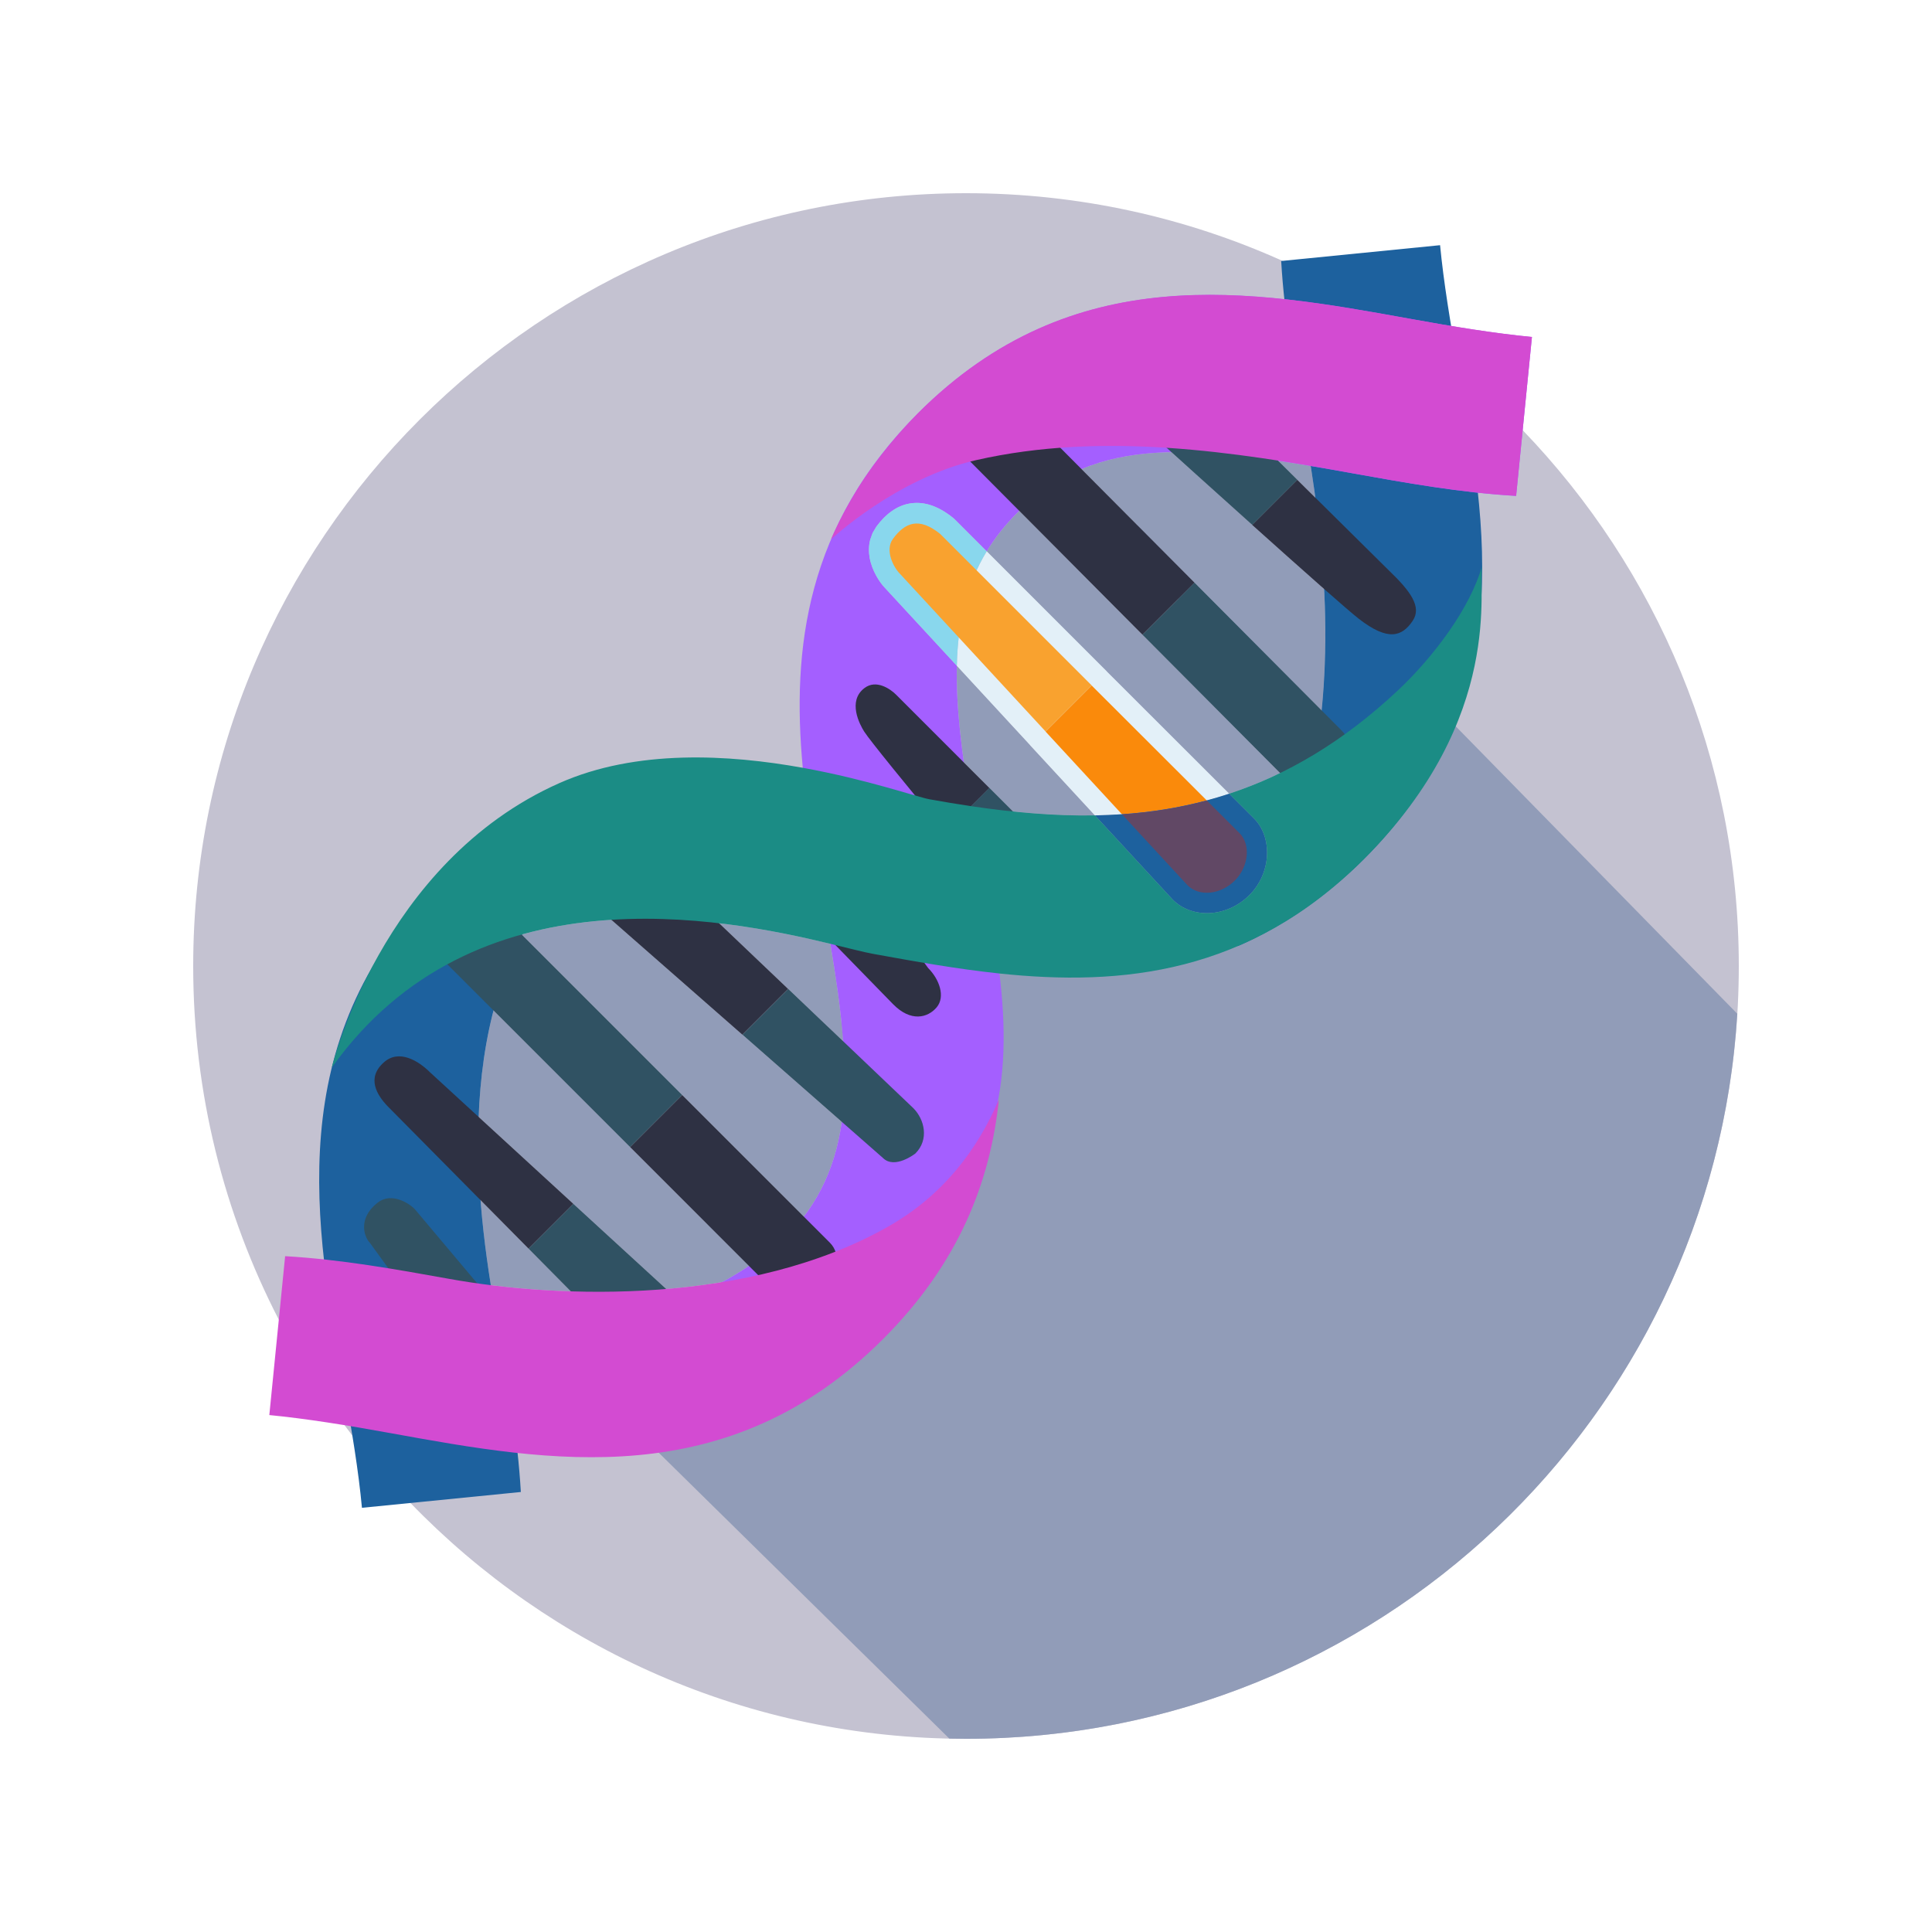
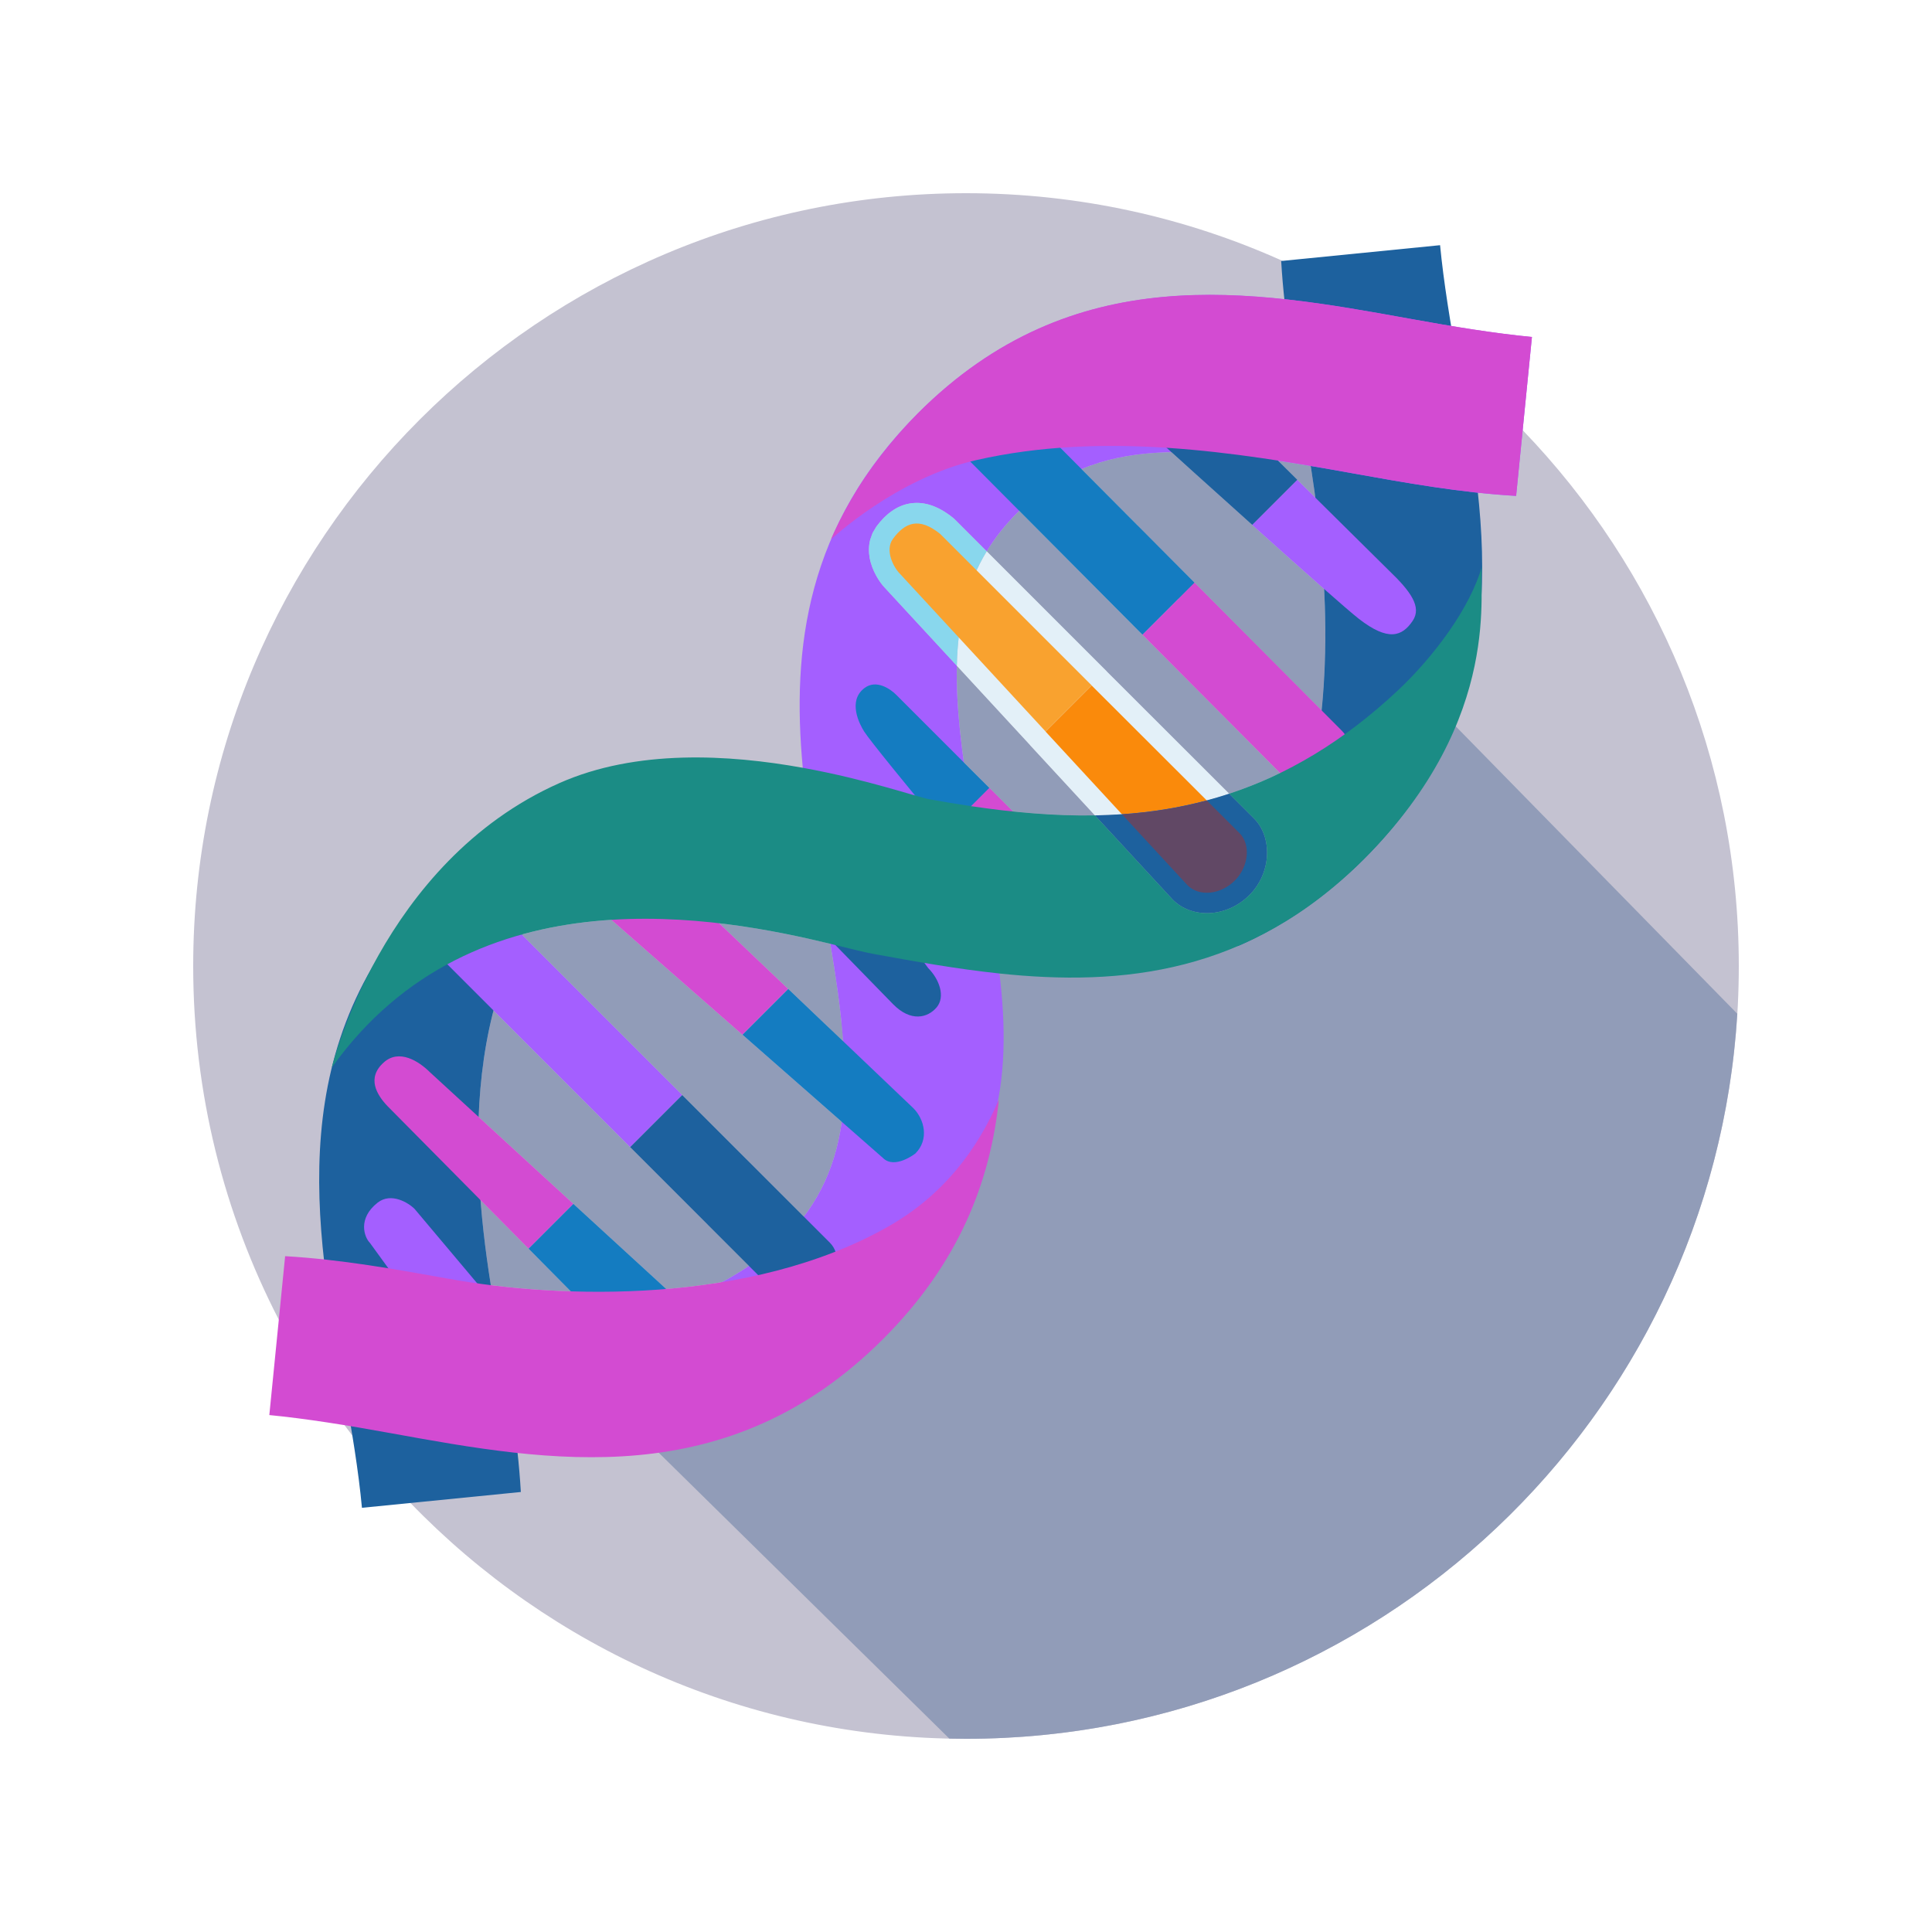
- <svg xmlns="http://www.w3.org/2000/svg" width="100%" height="100%" viewBox="0 0 640 640" version="1.1" xml:space="preserve" style="fill-rule:evenodd;clip-rule:evenodd;stroke-linejoin:round;stroke-miterlimit:2;">
-   <g transform="matrix(1,0,0,1,64,64)">
-     <path d="M28.36,373.157C10.237,338.043 0,298.207 0,256C0,114.71 114.71,0 256,0C293.347,0 328.836,8.015 360.841,22.416C372.028,27.45 382.789,33.264 393.054,39.789L393.126,39.834C402.261,45.645 411.003,52.018 419.304,58.905C426.698,65.04 433.741,71.582 440.4,78.497C484.728,124.534 512,187.107 512,256C512,397.29 397.29,512 256,512C183.791,512 118.524,482.039 71.964,433.88C65.137,426.819 58.713,419.366 52.727,411.559C51.85,410.415 50.981,409.262 50.123,408.103C41.974,397.096 34.687,385.414 28.36,373.157Z" style="fill:rgb(196,194,209);" />
-   </g>
-   <g transform="matrix(1,0,0,1,64,64)">
-     <path d="M397.603,155.547L511.498,271.82C503.325,405.833 392.07,512 256.001,512C254.153,512 252.311,511.967 250.472,511.929L135.327,398.653L155.328,366.151L163.5,373.642C164.953,373.521 166.409,373.387 167.866,373.241C172.98,372.729 178.116,372.063 183.24,371.226C186.025,369.827 189.517,367.704 192.936,365.435L183.353,355.853C183.604,355.688 183.855,355.523 184.106,355.357L170.403,341.654L183.545,320.299L202.284,339.038C202.471,338.79 202.656,338.541 202.838,338.291L212.458,347.91C219.476,338.589 223.556,328.404 225.512,316.978C225.671,316.05 225.816,315.113 225.947,314.168L200.863,292.157L210.555,276.408L215.303,280.933C215.142,278.775 214.943,276.575 214.71,274.333L226.439,285.511C225.845,277.535 224.765,269.036 223.36,259.941C223.183,258.798 223.002,257.646 222.815,256.484L261.059,194.339L263.705,196.985L263.723,196.968L271.58,204.824C283.726,206.093 295.745,206.549 307.648,205.73L307.089,205.123C309.34,205.18 311.587,205.201 313.83,205.186C317.768,205.159 321.695,205.018 325.61,204.749L298.445,175.333L304.166,169.611L335.747,201.147C341.1,199.718 346.431,197.947 351.742,195.79L355.785,199.828C359.013,198.966 362.233,197.989 365.445,196.887C367,196.355 368.552,195.793 370.103,195.201C373.938,193.737 377.763,192.09 381.579,190.245L381.881,190.098L332.905,140.873L308.847,116.683L312.892,110.109L331.69,129.001L373.817,171.342C374.669,162.873 375.044,154.445 375.038,146.079L396.669,167.82L396.767,166.83C397.13,163.06 397.407,159.299 397.603,155.547ZM286.91,152.33L297.621,163.041L292.166,168.496L283.042,158.615L286.91,152.33ZM292.18,168.511L297.618,163.073L304.15,169.596L298.448,175.298L292.18,168.511Z" style="fill:rgb(145,156,184);fill-rule:nonzero;" />
-   </g>
-   <g transform="matrix(1,0,0,1,64,64)">
-     <path d="M273.629,105.214L314.441,146.249L360.047,192.087C354.449,194.81 348.829,197.074 343.184,198.933L302.84,158.647C302.715,158.5 302.584,158.356 302.445,158.217L262.859,118.631C265.578,114.159 268.933,109.903 273.018,105.818C273.221,105.615 273.425,105.413 273.629,105.214ZM252.966,156.534L276.967,182.524C277.084,182.675 277.209,182.823 277.341,182.966L298.716,206.112C289.739,206.27 280.695,205.776 271.58,204.824L263.723,196.968L263.705,196.985L255.296,188.575C253.669,176.859 252.748,166.246 252.966,156.534ZM211.062,248.649C213.04,260.374 214.569,271.082 215.303,280.933L197.102,263.588L181.944,278.747L214.845,307.618C213.218,319.328 209.351,329.653 202.284,339.038L108.909,245.664C108.933,245.618 108.956,245.572 108.98,245.526C118.813,242.811 128.767,241.323 138.513,240.704L181.911,278.75L197.07,263.591L174.225,241.833C188.777,243.528 201.57,246.366 211.062,248.649ZM99.486,270.737L184.106,355.357C180.922,357.47 177.67,359.447 175.077,360.749C168.946,361.751 162.796,362.489 156.695,362.999L125.913,334.778L94.558,306C95.006,294.281 96.474,282.358 99.486,270.737ZM95.183,333.559L111.073,349.618L125.079,363.777C115.677,363.48 106.745,362.743 98.591,361.73C97.221,353.088 95.956,343.573 95.183,333.559ZM373.817,171.342L331.69,129.001L294.257,91.38C303.228,87.649 313.06,85.991 324.044,85.779C332.404,93.328 341.831,101.821 350.8,109.862L350.783,109.879C359.676,117.858 368.125,125.393 374.635,131.121C375.324,144.37 375.179,157.801 373.817,171.342ZM371.735,100.875L365.744,94.947L365.762,94.929L359.422,88.656C362.915,89.174 366.505,89.748 370.196,90.368C370.744,93.852 371.26,97.355 371.735,100.875Z" style="fill:rgb(145,156,184);" />
-   </g>
-   <g transform="matrix(0.606218,0.606218,-0.74022,0.74022,314.534,-26.5271)">
+ <svg xmlns="http://www.w3.org/2000/svg" width="100%" height="100%" viewBox="-64 -64 640 640" version="1.1" xml:space="preserve" style="fill-rule:evenodd;clip-rule:evenodd;stroke-linejoin:round;stroke-miterlimit:2;">
+   <path d="M28.36,373.157C10.237,338.043 0,298.207 0,256C0,114.71 114.71,0 256,0C293.347,0 328.836,8.015 360.841,22.416C372.028,27.45 382.789,33.264 393.054,39.789L393.126,39.834C402.261,45.645 411.003,52.018 419.304,58.905C426.698,65.04 433.741,71.582 440.4,78.497C484.728,124.534 512,187.107 512,256C512,397.29 397.29,512 256,512C183.791,512 118.524,482.039 71.964,433.88C65.137,426.819 58.713,419.366 52.727,411.559C51.85,410.415 50.981,409.262 50.123,408.103C41.974,397.096 34.687,385.414 28.36,373.157Z" style="fill:rgb(196,194,209);" />
+   <path d="M397.603,155.547L511.498,271.82C503.325,405.833 392.07,512 256.001,512C254.153,512 252.311,511.967 250.472,511.929L135.327,398.653L155.328,366.151L163.5,373.642C164.953,373.521 166.409,373.387 167.866,373.241C172.98,372.729 178.116,372.063 183.24,371.226C186.025,369.827 189.517,367.704 192.936,365.435L183.353,355.853C183.604,355.688 183.855,355.523 184.106,355.357L170.403,341.654L183.545,320.299L202.284,339.038C202.471,338.79 202.656,338.541 202.838,338.291L212.458,347.91C219.476,338.589 223.556,328.404 225.512,316.978C225.671,316.05 225.816,315.113 225.947,314.168L200.863,292.157L210.555,276.408L215.303,280.933C215.142,278.775 214.943,276.575 214.71,274.333L226.439,285.511C225.845,277.535 224.765,269.036 223.36,259.941C223.183,258.798 223.002,257.646 222.815,256.484L261.059,194.339L263.705,196.985L263.723,196.968L271.58,204.824C283.726,206.093 295.745,206.549 307.648,205.73L307.089,205.123C309.34,205.18 311.587,205.201 313.83,205.186C317.768,205.159 321.695,205.018 325.61,204.749L298.445,175.333L304.166,169.611L335.747,201.147C341.1,199.718 346.431,197.947 351.742,195.79L355.785,199.828C359.013,198.966 362.233,197.989 365.445,196.887C367,196.355 368.552,195.793 370.103,195.201C373.938,193.737 377.763,192.09 381.579,190.245L381.881,190.098L332.905,140.873L308.847,116.683L312.892,110.109L331.69,129.001L373.817,171.342C374.669,162.873 375.044,154.445 375.038,146.079L396.669,167.82L396.767,166.83C397.13,163.06 397.407,159.299 397.603,155.547ZM286.91,152.33L297.621,163.041L292.166,168.496L283.042,158.615L286.91,152.33ZM292.18,168.511L297.618,163.073L304.15,169.596L298.448,175.298L292.18,168.511Z" style="fill:rgb(145,156,184);fill-rule:nonzero;" />
+   <path d="M273.629,105.214L314.441,146.249L360.047,192.087C354.449,194.81 348.829,197.074 343.184,198.933L302.84,158.647C302.715,158.5 302.584,158.356 302.445,158.217L262.859,118.631C265.578,114.159 268.933,109.903 273.018,105.818C273.221,105.615 273.425,105.413 273.629,105.214ZM252.966,156.534L276.967,182.524C277.084,182.675 277.209,182.823 277.341,182.966L298.716,206.112C289.739,206.27 280.695,205.776 271.58,204.824L263.723,196.968L263.705,196.985L255.296,188.575C253.669,176.859 252.748,166.246 252.966,156.534ZM211.062,248.649C213.04,260.374 214.569,271.082 215.303,280.933L197.102,263.588L181.944,278.747L214.845,307.618C213.218,319.328 209.351,329.653 202.284,339.038L108.909,245.664C108.933,245.618 108.956,245.572 108.98,245.526C118.813,242.811 128.767,241.323 138.513,240.704L181.911,278.75L197.07,263.591L174.225,241.833C188.777,243.528 201.57,246.366 211.062,248.649ZM99.486,270.737L184.106,355.357C180.922,357.47 177.67,359.447 175.077,360.749C168.946,361.751 162.796,362.489 156.695,362.999L125.913,334.778L94.558,306C95.006,294.281 96.474,282.358 99.486,270.737ZM95.183,333.559L111.073,349.618L125.079,363.777C115.677,363.48 106.745,362.743 98.591,361.73C97.221,353.088 95.956,343.573 95.183,333.559ZM373.817,171.342L331.69,129.001L294.257,91.38C303.228,87.649 313.06,85.991 324.044,85.779C332.404,93.328 341.831,101.821 350.8,109.862L350.783,109.879C359.676,117.858 368.125,125.393 374.635,131.121C375.324,144.37 375.179,157.801 373.817,171.342ZM371.735,100.875L365.744,94.947L365.762,94.929L359.422,88.656C362.915,89.174 366.505,89.748 370.196,90.368C370.744,93.852 371.26,97.355 371.735,100.875Z" style="fill:rgb(145,156,184);" />
+   <g transform="matrix(0.606218,0.606218,-0.74022,0.74022,250.534,-90.5271)">
    <g>
      <g transform="matrix(2.39238,-2.39238,2.39238,2.39238,-58.2244,225)">
        <path d="M15.87,60.07C22.98,52.96 31.4,51.52 39.81,51.48C34.88,53.17 31.22,56.71 27.75,61.69C18.61,74.81 23.63,95 26.88,106.77C28.42,112.35 30.01,118.17 30.92,124L14.58,124C13.84,120.13 12.73,115.85 11.4,111.04C6.82,94.4 1.34,74.6 15.87,60.07Z" style="fill:rgb(29,97,158);fill-rule:nonzero;" />
      </g>
      <g transform="matrix(2.39238,-2.39238,2.39238,2.39238,-58.2244,225)">
        <path d="M116.69,16.96C121.27,33.6 126.47,52.45 111.94,66.98C110.09,68.83 107.72,70.69 105.44,72.05C102.38,73.87 99.73,74.71 99.73,74.71C99.73,74.71 104.73,64.94 105.45,59.65C107.22,46.76 104.61,33.61 101.2,21.22C99.68,15.65 98.08,9.83 97.17,4L113.51,4C114.26,7.86 115.37,12.15 116.69,16.96Z" style="fill:rgb(29,97,158);fill-rule:nonzero;" />
      </g>
      <g transform="matrix(2.39238,-2.39238,2.39238,2.39238,-58.2244,225)">
-         <path d="M48.464,104.64L48.46,104.64L48.464,104.64ZM52.718,51.694C50.325,39.201 50.567,26.513 61.02,16.06C75.55,1.53 94.41,6.73 111.04,11.31C115.85,12.64 120.14,13.74 124,14.49L124,30.83C118.17,29.92 112.35,28.32 106.77,26.79C90.29,22.25 79.76,20.02 72.37,27.41C71.217,28.563 70.297,29.793 69.585,31.111L65.952,27.478C65.896,27.422 65.837,27.368 65.776,27.316C63.873,25.707 62.326,25.257 61.085,25.35C59.827,25.444 58.743,26.141 57.875,27.396L57.868,27.406L57.542,28.029L57.364,28.697C57.267,29.302 57.325,29.955 57.504,30.606C57.867,31.921 58.765,33.215 59.395,33.858L67.665,42.686C67.993,46.928 69.072,51.79 70.548,57.408C70.922,58.829 71.321,60.299 71.74,61.82C72.853,65.86 74.266,70.441 75.275,75.094C77.613,85.874 77.781,97.042 67.01,102.77C62.151,105.349 53.944,104.151 48.464,104.64C49.948,104.505 54.531,101.599 55.64,100.49C62.385,93.745 61.124,84.376 57.401,70.261C57.045,68.912 56.666,67.518 56.27,66.08C54.985,61.411 53.651,56.567 52.718,51.694Z" style="fill:rgb(164,95,255);fill-rule:nonzero;" />
+         <path d="M48.464,104.64C48.463,104.64 48.461,104.64 48.46,104.64C48.461,104.64 48.463,104.64 48.464,104.64ZM52.718,51.694C50.325,39.201 50.567,26.513 61.02,16.06C75.55,1.53 94.41,6.73 111.04,11.31C115.85,12.64 120.14,13.74 124,14.49L124,30.83C118.17,29.92 112.35,28.32 106.77,26.79C90.29,22.25 79.76,20.02 72.37,27.41C71.217,28.563 70.297,29.793 69.585,31.111L65.952,27.478C65.896,27.422 65.837,27.368 65.776,27.316C63.873,25.707 62.326,25.257 61.085,25.35C59.827,25.444 58.743,26.141 57.875,27.396L57.868,27.406L57.542,28.029L57.364,28.697C57.267,29.302 57.325,29.955 57.504,30.606C57.867,31.921 58.765,33.215 59.395,33.858L67.665,42.686C67.993,46.928 69.072,51.79 70.548,57.408C70.922,58.829 71.321,60.299 71.74,61.82C72.853,65.86 74.266,70.441 75.275,75.094C77.613,85.874 77.781,97.042 67.01,102.77C62.151,105.349 53.944,104.151 48.464,104.64C49.948,104.505 54.531,101.599 55.64,100.49C62.385,93.745 61.124,84.376 57.401,70.261C57.045,68.912 56.666,67.518 56.27,66.08C54.985,61.411 53.651,56.567 52.718,51.694Z" style="fill:rgb(164,95,255);fill-rule:nonzero;" />
      </g>
      <g transform="matrix(2.39238,-2.39238,2.39238,2.39238,-58.2244,225)">
-         <path d="M34.3,113.48C35.6,114.78 35.6,117.05 34.3,118.35C33.657,118.996 32.782,119.36 31.87,119.36C30.958,119.36 30.083,118.996 29.44,118.35L20.84,107.17L25.12,102.89L34.3,113.48Z" style="fill:rgb(46,49,67);fill-rule:nonzero;" />
+         <path d="M34.3,113.48C35.6,114.78 35.6,117.05 34.3,118.35C33.657,118.996 32.782,119.36 31.87,119.36C30.958,119.36 30.083,118.996 29.44,118.35L20.84,107.17L25.12,102.89L34.3,113.48Z" style="fill:rgb(29,97,158);fill-rule:nonzero;" />
      </g>
      <g transform="matrix(2.39238,-2.39238,2.39238,2.39238,-58.2244,225)">
-         <path d="M13.05,92.47C14.36,91.49 16.3,92.84 16.95,93.49L25.12,102.9L20.84,107.18L12.68,96.58C12.02,95.92 11.12,93.91 13.05,92.47Z" style="fill:rgb(48,82,99);fill-rule:nonzero;" />
+         <path d="M13.05,92.47C14.36,91.49 16.3,92.84 16.95,93.49L25.12,102.9L20.84,107.18L12.68,96.58C12.02,95.92 11.12,93.91 13.05,92.47Z" style="fill:rgb(164,95,255);fill-rule:nonzero;" />
      </g>
      <g transform="matrix(2.39238,-2.39238,2.39238,2.39238,-58.2244,225)">
-         <path d="M50.87,110.89C52.201,112.228 52.201,114.422 50.87,115.76C50.22,116.41 49.36,116.77 48.44,116.77C47.52,116.77 46.66,116.41 46.01,115.76L29.2,98.8L33.39,94.61L50.87,110.89Z" style="fill:rgb(48,82,99);fill-rule:nonzero;" />
+         <path d="M50.87,110.89C52.201,112.228 52.201,114.422 50.87,115.76C50.22,116.41 49.36,116.77 48.44,116.77C47.52,116.77 46.66,116.41 46.01,115.76L29.2,98.8L33.39,94.61L50.87,110.89Z" style="fill:rgb(20,124,193);fill-rule:nonzero;" />
      </g>
      <g transform="matrix(2.39238,-2.39238,2.39238,2.39238,-58.2244,225)">
-         <path d="M12.25,77.96C13.68,76.71 15.83,78.15 17.17,79.49L33.39,94.61L29.2,98.8L13.09,82.55C11.86,81.27 10.59,79.4 12.25,77.96Z" style="fill:rgb(46,49,67);fill-rule:nonzero;" />
+         <path d="M12.25,77.96C13.68,76.71 15.83,78.15 17.17,79.49L33.39,94.61L29.2,98.8L13.09,82.55C11.86,81.27 10.59,79.4 12.25,77.96Z" style="fill:rgb(211,75,210);fill-rule:nonzero;" />
      </g>
      <g transform="matrix(2.39238,-2.39238,2.39238,2.39238,-58.2244,225)">
-         <path d="M60.45,101.31C61.75,102.61 61.75,104.88 60.45,106.18C59.112,107.511 56.918,107.511 55.58,106.18L38.7,89.3L43.57,84.43L60.45,101.31Z" style="fill:rgb(46,49,67);fill-rule:nonzero;" />
+         <path d="M60.45,101.31C61.75,102.61 61.75,104.88 60.45,106.18C59.112,107.511 56.918,107.511 55.58,106.18L38.7,89.3L43.57,84.43L60.45,101.31Z" style="fill:rgb(29,97,158);fill-rule:nonzero;" />
      </g>
      <g transform="matrix(2.39238,-2.39238,2.39238,2.39238,-58.2244,225)">
-         <path d="M14.82,64C14.82,63.08 15.18,62.22 15.83,61.56C17.168,60.229 19.362,60.229 20.7,61.56L43.57,84.43L38.7,89.3L15.83,66.43C15.182,65.788 14.818,64.912 14.82,64Z" style="fill:rgb(48,82,99);fill-rule:nonzero;" />
+         <path d="M14.82,64C14.82,63.08 15.18,62.22 15.83,61.56C17.168,60.229 19.362,60.229 20.7,61.56L43.57,84.43L38.7,89.3L15.83,66.43C15.182,65.788 14.818,64.912 14.82,64Z" style="fill:rgb(164,95,255);fill-rule:nonzero;" />
      </g>
      <g transform="matrix(2.39238,-2.39238,2.39238,2.39238,-58.2244,225)">
-         <path d="M67.71,88.18C69.01,89.48 69.7,91.62 68.4,92.92C68.4,92.92 66.42,94.39 65.08,93.05L49.21,78.79L53.49,74.51L67.71,88.18Z" style="fill:rgb(48,82,99);fill-rule:nonzero;" />
+         <path d="M67.71,88.18C69.01,89.48 69.7,91.62 68.4,92.92C68.4,92.92 66.42,94.39 65.08,93.05L49.21,78.79L53.49,74.51L67.71,88.18Z" style="fill:rgb(20,124,193);fill-rule:nonzero;" />
      </g>
      <g transform="matrix(2.39238,-2.39238,2.39238,2.39238,-58.2244,225)">
-         <path d="M29.98,60C29.98,59.08 30.34,58.22 30.99,57.57C31.64,56.92 32.51,56.56 33.42,56.56C34.34,56.56 35.21,56.92 35.85,57.57L53.48,74.51L49.2,78.79L30.99,62.44C30.342,61.794 29.978,60.915 29.98,60Z" style="fill:rgb(46,49,67);fill-rule:nonzero;" />
+         <path d="M29.98,60C29.98,59.08 30.34,58.22 30.99,57.57C31.64,56.92 32.51,56.56 33.42,56.56C34.34,56.56 35.21,56.92 35.85,57.57L53.48,74.51L49.2,78.79L30.99,62.44C30.342,61.794 29.978,60.915 29.98,60Z" style="fill:rgb(211,75,210);fill-rule:nonzero;" />
      </g>
      <g transform="matrix(2.39238,-2.39238,2.39238,2.39238,-58.2244,225)">
-         <path d="M67.81,73.79C69.11,75.09 69.91,76.96 69.1,77.96C68.29,78.96 66.57,79.25 64.53,77.17C63.73,76.35 60.9,73.46 57.75,70.25L61.88,66.12L67.81,73.79Z" style="fill:rgb(46,49,67);fill-rule:nonzero;" />
+         <path d="M67.81,73.79C69.11,75.09 69.91,76.96 69.1,77.96C68.29,78.96 66.57,79.25 64.53,77.17C63.73,76.35 60.9,73.46 57.75,70.25L61.88,66.12L67.81,73.79Z" style="fill:rgb(29,97,158);fill-rule:nonzero;" />
      </g>
      <g transform="matrix(2.39238,-2.39238,2.39238,2.39238,-58.2244,225)">
-         <path d="M46.2,57.07C46.2,56.19 46.54,55.31 47.21,54.64C48.548,53.309 50.742,53.309 52.08,54.64L57.81,60.87L61.87,66.12L57.74,70.25C52.85,65.26 47.2,59.5 47.2,59.5C46.54,58.83 46.2,57.95 46.2,57.07Z" style="fill:rgb(48,82,99);fill-rule:nonzero;" />
+         <path d="M46.2,57.07C46.2,56.19 46.54,55.31 47.21,54.64C48.548,53.309 50.742,53.309 52.08,54.64L57.81,60.87L61.87,66.12L57.74,70.25C52.85,65.26 47.2,59.5 47.2,59.5C46.54,58.83 46.2,57.95 46.2,57.07Z" style="fill:rgb(164,95,255);fill-rule:nonzero;" />
      </g>
      <g transform="matrix(2.39238,-2.39238,2.39238,2.39238,-58.2244,225)">
-         <path d="M82.19,65.59C83.521,66.928 83.521,69.122 82.19,70.46C80.852,71.791 78.658,71.791 77.32,70.46C75.982,69.129 72.78,65.21 68.17,59.83L72.3,55.7L82.19,65.59Z" style="fill:rgb(48,82,99);fill-rule:nonzero;" />
+         <path d="M82.19,65.59C83.521,66.928 83.521,69.122 82.19,70.46C80.852,71.791 78.658,71.791 77.32,70.46C75.982,69.129 72.78,65.21 68.17,59.83L72.3,55.7L82.19,65.59Z" style="fill:rgb(211,75,210);fill-rule:nonzero;" />
      </g>
      <g transform="matrix(2.39238,-2.39238,2.39238,2.39238,-58.2244,225)">
-         <path d="M58.3,44.05C59.43,43.24 61,44.41 61.65,45.06L72.3,55.71L68.17,59.84C63.82,54.76 59.41,49.56 58.71,48.55C58.19,47.79 56.65,45.23 58.3,44.05Z" style="fill:rgb(46,49,67);fill-rule:nonzero;" />
+         <path d="M58.3,44.05C59.43,43.24 61,44.41 61.65,45.06L72.3,55.71L68.17,59.84C63.82,54.76 59.41,49.56 58.71,48.55C58.19,47.79 56.65,45.23 58.3,44.05Z" style="fill:rgb(20,124,193);fill-rule:nonzero;" />
      </g>
      <g transform="matrix(2.39238,-2.39238,2.39238,2.39238,-58.2244,225)">
        <path d="M69.585,31.111L83.232,44.758C83.28,44.806 83.326,44.855 83.369,44.905L97.276,58.796C96.526,58.974 95.772,59.128 95.014,59.258C92.176,59.746 89.285,59.909 86.346,59.818C85.421,59.789 84.492,59.736 83.557,59.659L76.133,51.735C76.087,51.686 76.043,51.636 76.002,51.585L67.665,42.686C67.318,38.183 67.816,34.378 69.585,31.111Z" style="fill:rgb(227,240,248);" />
      </g>
      <g transform="matrix(2.39238,-2.39238,2.39238,2.39238,-58.2244,225)">
        <path d="M86.346,59.818L77.56,50.44L81.87,46.13L95.014,59.258C92.176,59.746 89.285,59.909 86.346,59.818Z" style="fill:rgb(250,138,11);fill-rule:nonzero;" />
      </g>
      <g transform="matrix(0.824786,-0.675475,0.824786,0.675475,-131.971,230.378)">
        <path d="M252.966,156.534L229.156,130.749C227.333,128.879 224.854,124.999 224.108,120.877C223.739,118.838 223.763,116.755 224.269,114.774L225.056,112.567L226.305,110.453L226.33,110.419C229.529,106.1 233.244,103.507 237.327,102.8C241.354,102.102 246.194,103.055 251.808,107.63C251.987,107.776 252.159,107.931 252.322,108.095L262.859,118.631C256.116,129.723 253.29,142.138 252.966,156.534Z" style="fill:rgb(137,215,237);" />
      </g>
      <g transform="matrix(0.824786,-0.675475,0.824786,0.675475,-131.971,230.378)">
        <path d="M298.716,206.112C301.701,206.059 304.678,205.934 307.648,205.73C317.085,205.08 326.45,203.629 335.747,201.147C338.231,200.484 340.71,199.747 343.184,198.933L351.436,207.173L351.439,207.176C357.51,213.247 357.291,225.097 349.878,232.51L349.868,232.52C342.25,240.108 330.803,240.294 324.558,234.086C324.489,234.017 324.422,233.947 324.356,233.876L298.716,206.112Z" style="fill:rgb(29,97,158);" />
      </g>
      <g transform="matrix(2.39238,-2.39238,2.39238,2.39238,-58.2244,225)">
        <path d="M59.72,28.84C60.8,27.28 62.19,26.81 64.59,28.84L81.87,46.12L77.56,50.43L60.79,32.53C60.12,31.86 58.95,29.97 59.72,28.84Z" style="fill:rgb(249,162,47);fill-rule:nonzero;" />
      </g>
      <g transform="matrix(2.39238,-2.39238,2.39238,2.39238,-58.2244,225)">
-         <path d="M108.34,53.43C109.671,54.768 109.671,56.962 108.34,58.3C107.002,59.631 104.808,59.631 103.47,58.3L86.62,41.38L91.49,36.51L108.34,53.43Z" style="fill:rgb(48,82,99);fill-rule:nonzero;" />
+         <path d="M108.34,53.43C109.671,54.768 109.671,56.962 108.34,58.3C107.002,59.631 104.808,59.631 103.47,58.3L86.62,41.38L91.49,36.51L108.34,53.43Z" style="fill:rgb(211,75,210);fill-rule:nonzero;" />
      </g>
      <g transform="matrix(2.39238,-2.39238,2.39238,2.39238,-58.2244,225)">
-         <path d="M66.17,19.42C66.17,18.5 66.53,17.64 67.18,16.99C68.518,15.659 70.712,15.659 72.05,16.99L91.49,36.51L86.62,41.38L66.53,21.2C65.88,20.55 66.17,20.34 66.17,19.42Z" style="fill:rgb(46,49,67);fill-rule:nonzero;" />
+         <path d="M66.17,19.42C66.17,18.5 66.53,17.64 67.18,16.99C68.518,15.659 70.712,15.659 72.05,16.99L91.49,36.51L86.62,41.38L66.53,21.2C65.88,20.55 66.17,20.34 66.17,19.42Z" style="fill:rgb(20,124,193);fill-rule:nonzero;" />
      </g>
      <g transform="matrix(2.39238,-2.39238,2.39238,2.39238,-58.2244,225)">
-         <path d="M111.55,37.25C114.04,39.65 115.37,41.39 114.55,42.73C113.61,44.27 112.2,44.62 108.95,41.98C107.65,40.92 102.53,36.28 96.88,31.11L101.1,26.89L111.55,37.25Z" style="fill:rgb(46,49,67);fill-rule:nonzero;" />
+         <path d="M111.55,37.25C114.04,39.65 115.37,41.39 114.55,42.73C113.61,44.27 112.2,44.62 108.95,41.98C107.65,40.92 102.53,36.28 96.88,31.11L101.1,26.89L111.55,37.25Z" style="fill:rgb(164,95,255);fill-rule:nonzero;" />
      </g>
      <g transform="matrix(2.39238,-2.39238,2.39238,2.39238,-58.2244,225)">
-         <path d="M77.87,12.12C77.87,11.24 78.21,10.36 78.88,9.68C80.218,8.349 82.412,8.349 83.75,9.68L101.11,26.89L96.89,31.11C88.48,23.42 78.88,14.55 78.88,14.55C78.234,13.907 77.87,13.032 77.87,12.12Z" style="fill:rgb(48,82,99);fill-rule:nonzero;" />
+         <path d="M77.87,12.12C77.87,11.24 78.21,10.36 78.88,9.68C80.218,8.349 82.412,8.349 83.75,9.68L101.11,26.89L96.89,31.11C88.48,23.42 78.88,14.55 78.88,14.55C78.234,13.907 77.87,13.032 77.87,12.12Z" style="fill:rgb(29,97,158);fill-rule:nonzero;" />
      </g>
      <g transform="matrix(2.39238,-2.39238,2.39238,2.39238,-58.2244,225)">
        <path d="M66.31,100.24C71.75,97.55 74.83,93.11 76.52,88.18C76.47,96.59 74.09,104.73 66.98,111.84C52.45,126.37 33.59,121.18 16.96,116.59C12.15,115.26 7.86,114.16 4,113.41L4,97.07C9.83,97.98 15.65,99.58 21.23,101.11C33,104.36 52.81,106.93 66.31,100.24Z" style="fill:rgb(211,75,210);fill-rule:nonzero;" />
      </g>
      <g transform="matrix(2.39238,-2.39238,2.39238,2.39238,-58.2244,225)">
        <path d="M67.54,21.53C59.4,22.6 53.29,28.26 53.29,28.26C53.29,28.26 54.13,25.62 55.95,22.55C57.31,20.27 59.17,17.91 61.02,16.05C75.55,1.52 94.41,6.72 111.04,11.3C115.85,12.63 120.14,13.73 124,14.48L124,30.82C118.17,29.91 112.35,28.31 106.77,26.78C94.39,23.37 80.45,19.84 67.54,21.53Z" style="fill:rgb(211,75,210);fill-rule:nonzero;" />
      </g>
      <g transform="matrix(2.39238,-2.39238,2.39238,2.39238,-58.2244,225)">
        <path d="M57.401,70.261C45.941,66.456 19.6,58.732 6.9,77.96C6.9,77.96 9.86,57.16 27.59,50.77C35.232,48.015 44.921,49.548 52.718,51.694C59.522,53.567 64.885,55.907 66.19,56.27C67.651,56.672 69.104,57.054 70.548,57.408C74.969,58.49 79.31,59.311 83.557,59.659L92.463,69.165C92.486,69.189 92.509,69.213 92.533,69.237C94.685,71.378 98.268,71.677 100.42,69.536L100.423,69.533C102.516,67.44 102.215,63.731 100.122,61.638L100.121,61.637L97.276,58.796C103.009,57.434 108.516,54.636 113.75,49.79C116.988,46.792 120.435,42.016 121.198,37.669C120.863,39.642 125.27,53.66 111.94,66.99C101.201,77.729 88.096,77.696 75.275,75.094C70.749,74.176 66.259,72.938 61.92,71.74C60.981,71.482 59.423,70.933 57.401,70.261Z" style="fill:rgb(27,140,133);" />
      </g>
      <g transform="matrix(0.768022,-0.628987,0.768022,0.628987,-115.871,237.554)">
        <path d="M355.785,199.828L367.457,211.482C371.506,215.532 370.725,223.384 365.78,228.329C360.694,233.395 353.103,234.151 348.934,230.006L325.61,204.749C335.744,204.052 345.801,202.494 355.785,199.828Z" style="fill:rgb(97,72,101);" />
      </g>
    </g>
  </g>
</svg>
